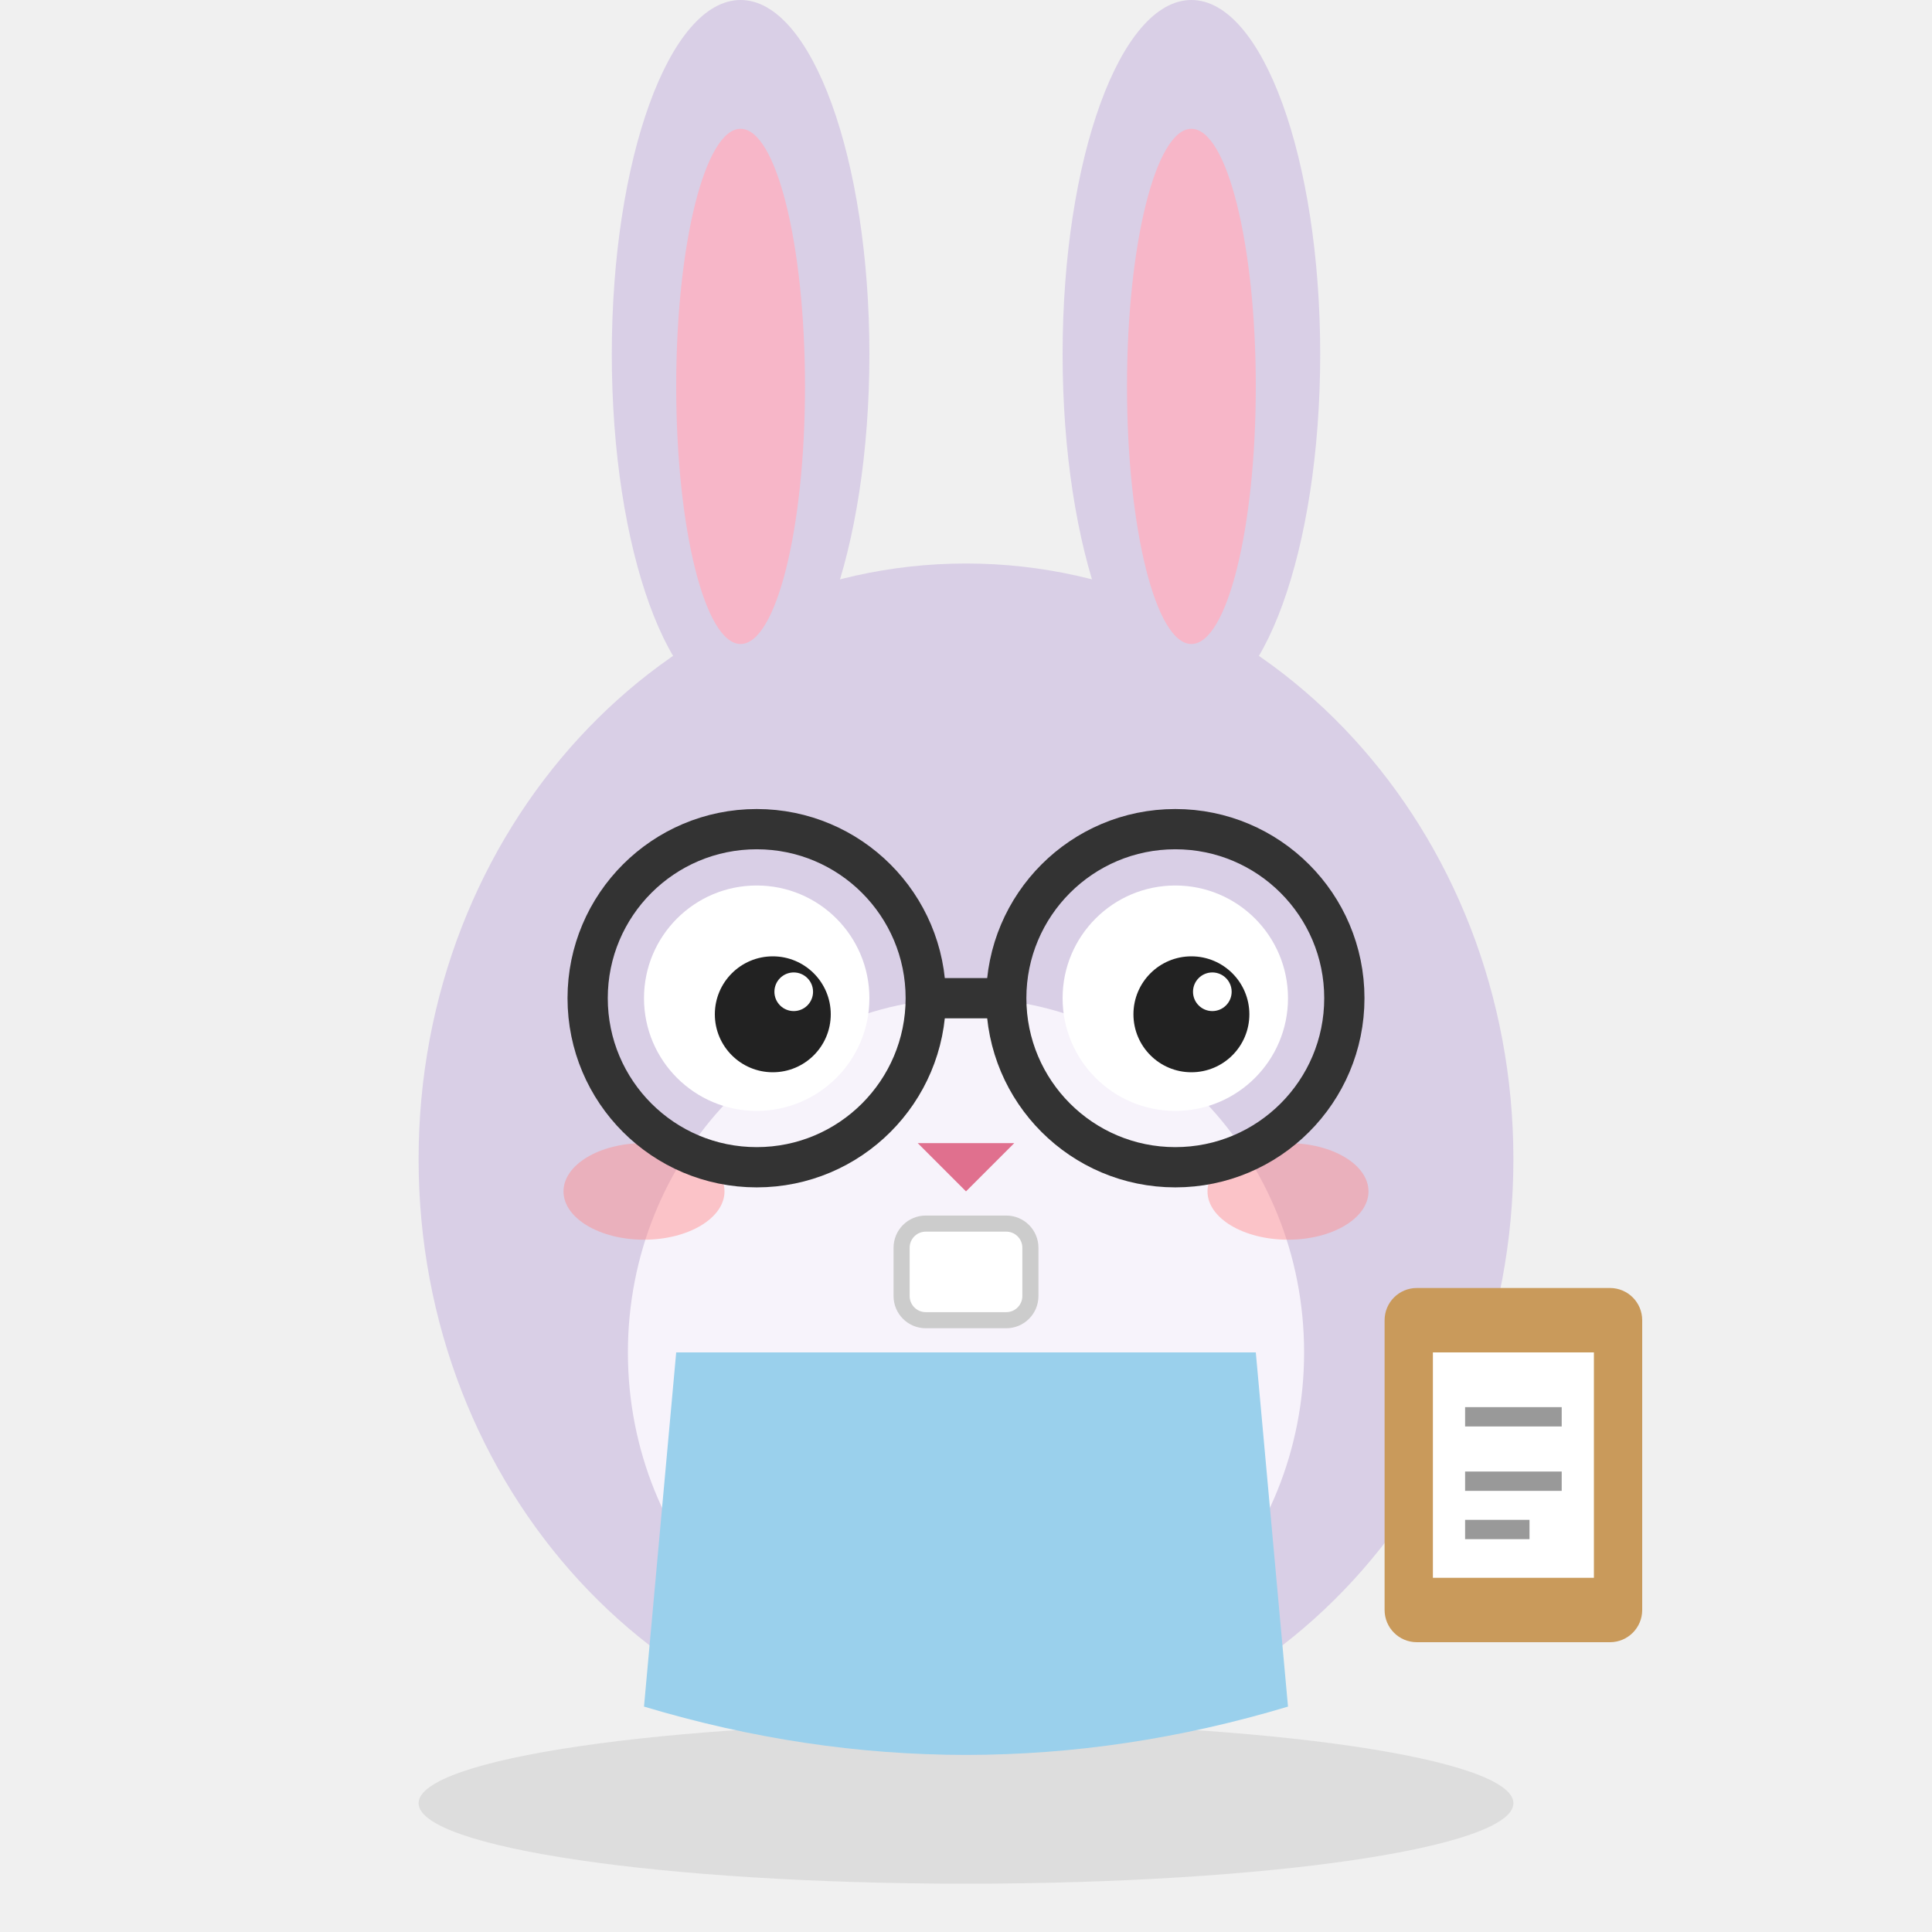
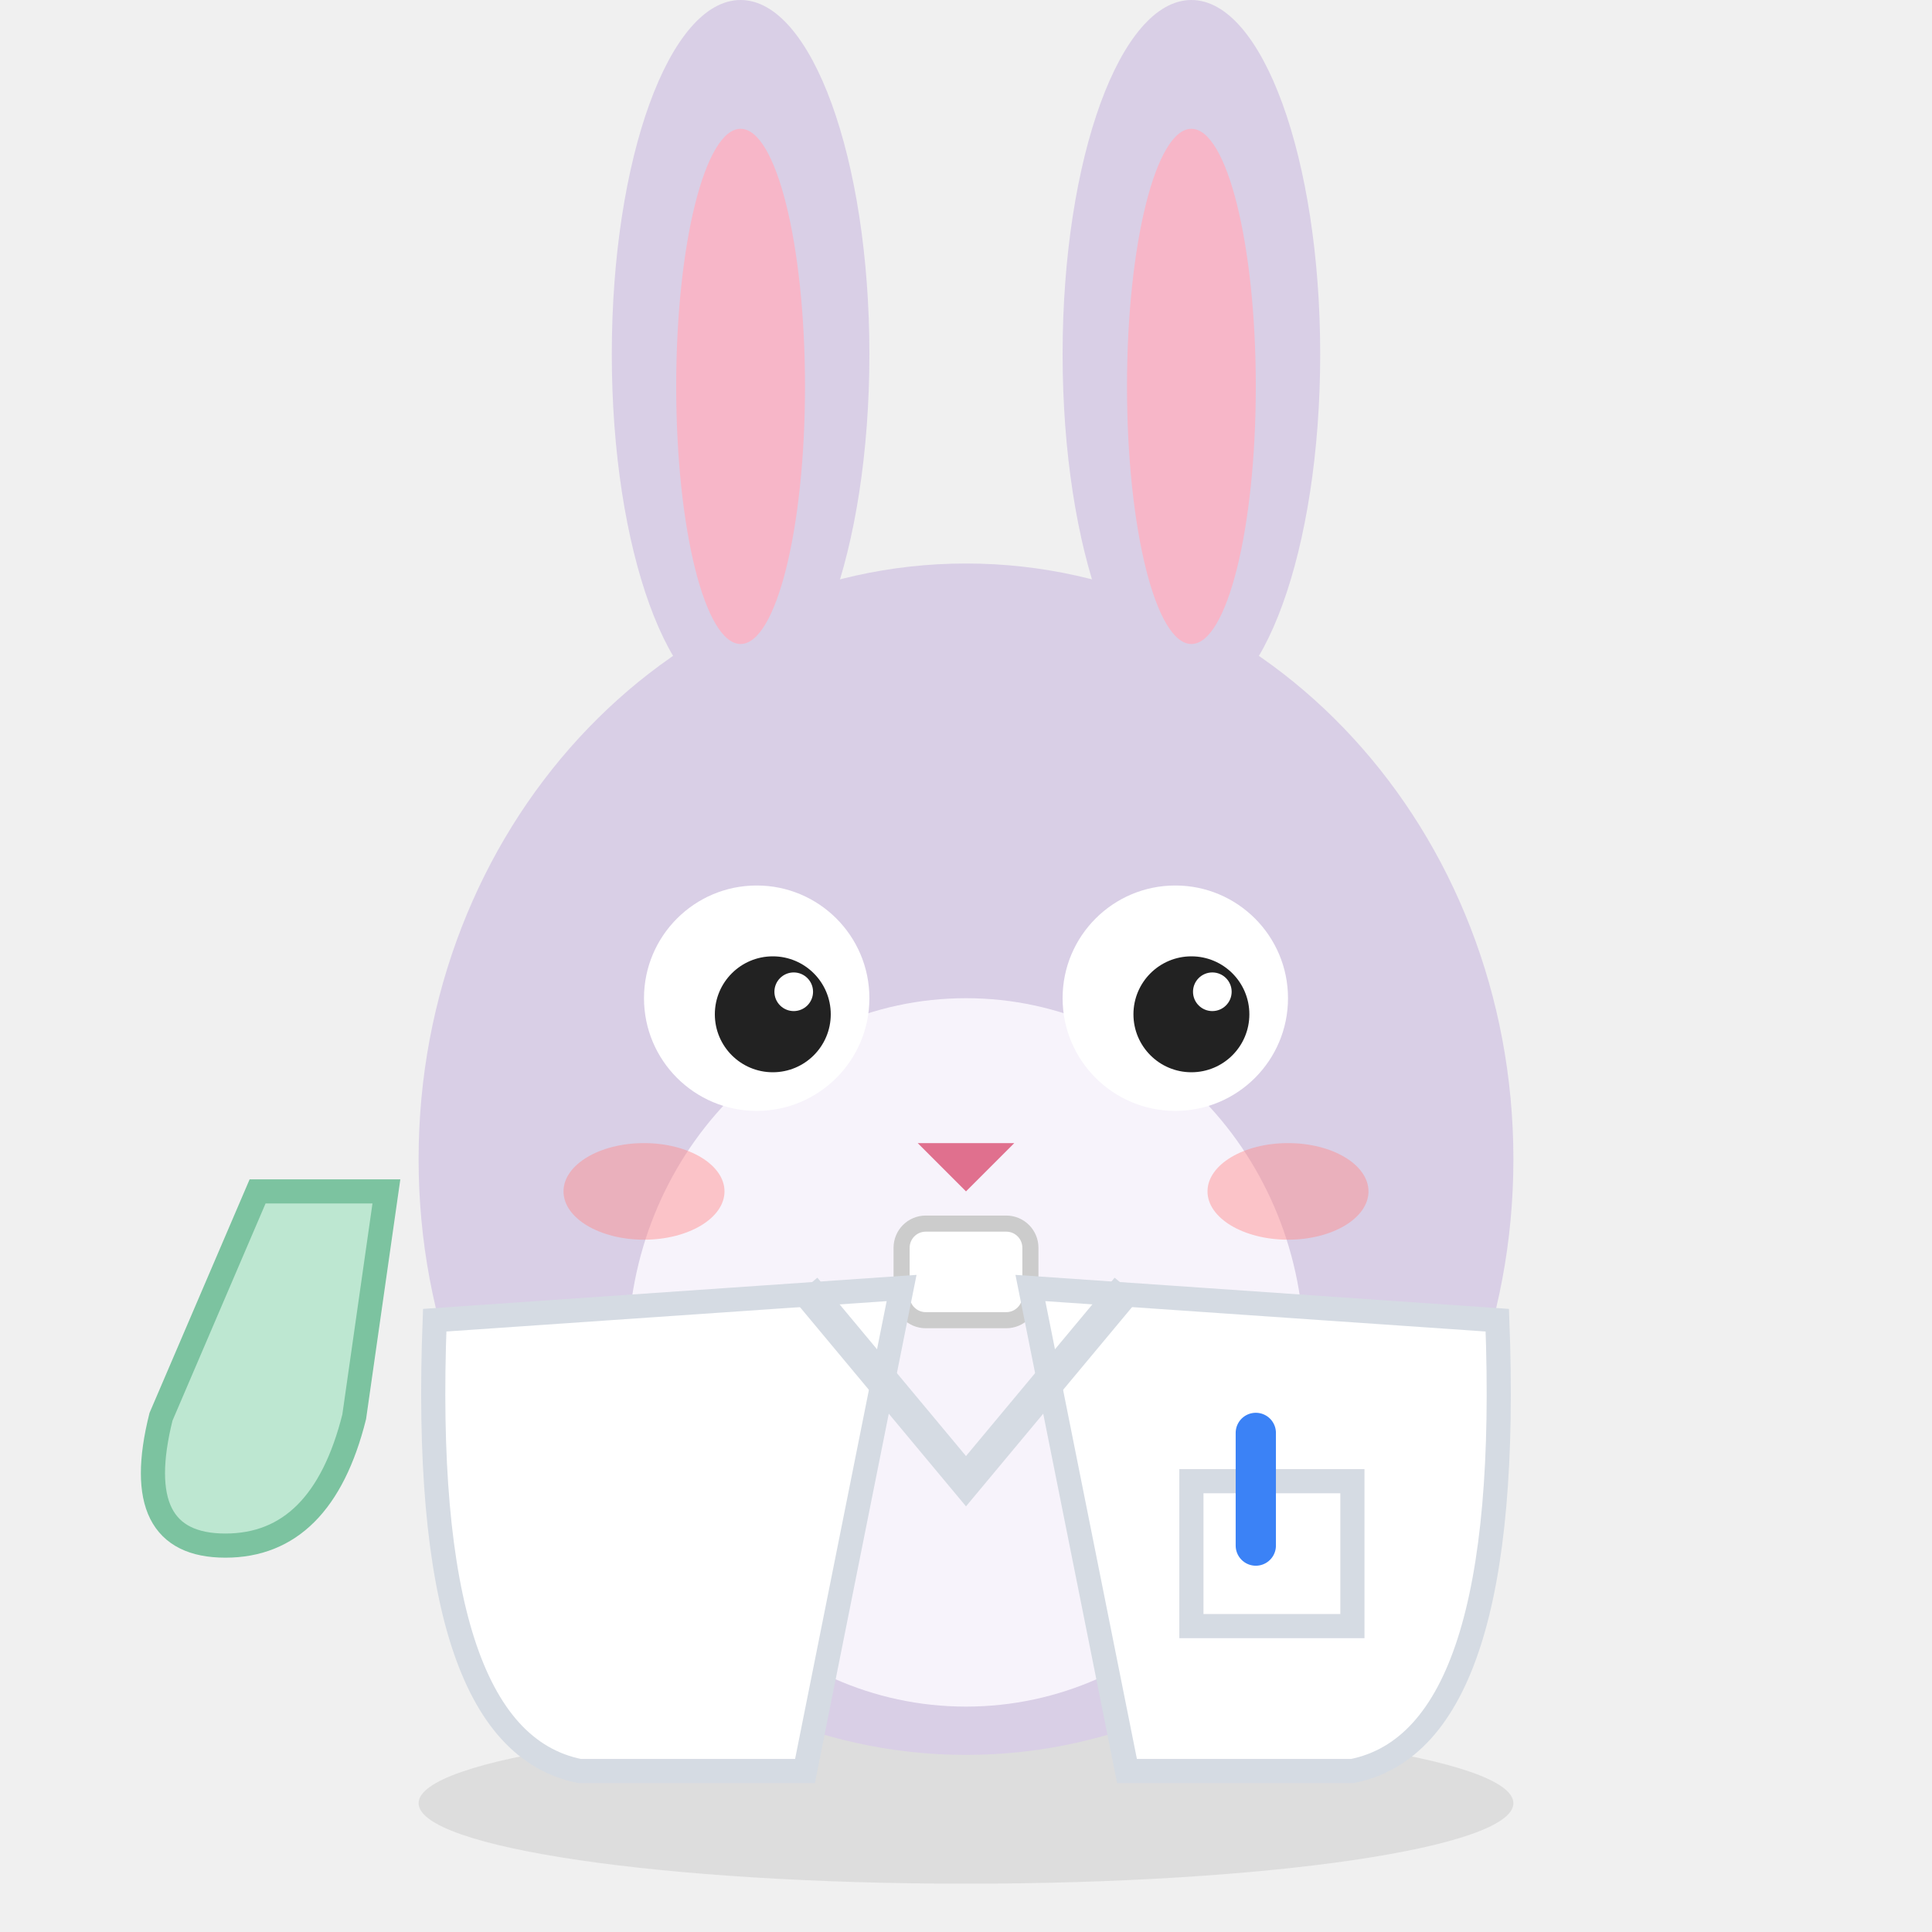
<svg xmlns="http://www.w3.org/2000/svg" viewBox="0 0 120 120" width="240" height="240">
  <ellipse cx="60" cy="112" rx="34" ry="5" fill="#000" opacity=".08" />
  <ellipse cx="60" cy="72" rx="34" ry="37" fill="#d9cfe6" />
  <ellipse cx="60" cy="84" rx="21" ry="22" fill="#f7f3fb" />
  <circle cx="47" cy="62" r="7" fill="#fff" />
  <circle cx="73" cy="62" r="7" fill="#fff" />
  <circle cx="48" cy="63" r="3.6" fill="#222" />
  <circle cx="74" cy="63" r="3.6" fill="#222" />
  <circle cx="49.3" cy="61.6" r="1.2" fill="#fff" />
  <circle cx="75.3" cy="61.6" r="1.2" fill="#fff" />
  <ellipse cx="40" cy="74" rx="5" ry="3" fill="#ff8a8a" opacity=".45" />
  <ellipse cx="80" cy="74" rx="5" ry="3" fill="#ff8a8a" opacity=".45" />
  <ellipse cx="46" cy="22" rx="8" ry="22" fill="#d9cfe6" />
  <ellipse cx="74" cy="22" rx="8" ry="22" fill="#d9cfe6" />
  <ellipse cx="46" cy="24" rx="4" ry="16" fill="#f7b6c8" />
  <ellipse cx="74" cy="24" rx="4" ry="16" fill="#f7b6c8" />
  <path d="M57 71 L63 71 L60 74 Z" fill="#e0708e" />
  <rect x="56" y="76" width="8" height="6" rx="1.5" fill="#fff" stroke="#ccc" />
-   <path d="M42 84 L78 84 L80 106 Q60 112 40 106 Z" fill="#9ad0ec" />
-   <circle cx="47" cy="62" r="10.5" fill="none" stroke="#333" stroke-width="2.5" />
-   <circle cx="73" cy="62" r="10.5" fill="none" stroke="#333" stroke-width="2.5" />
-   <path d="M57.5 62 L62.5 62" stroke="#333" stroke-width="2.5" />
-   <rect x="86" y="80" width="16" height="22" rx="2" fill="#c99a5b" />
-   <rect x="89" y="84" width="10" height="14" fill="#fff" />
-   <path d="M91 88 h6 M91 92 h6 M91 95 h4" stroke="#999" stroke-width="1.2" />
+   <path d="M27 82 Q26 108 36 110 L50 110 L56 80 Z" fill="#fff" stroke="#d5dbe3" stroke-width="1.5" />
+   <path d="M93 82 Q94 108 84 110 L70 110 L64 80 Z" fill="#fff" stroke="#d5dbe3" stroke-width="1.5" />
+   <path d="M50 80 L60 92 L70 80" fill="none" stroke="#d5dbe3" stroke-width="2" />
+   <rect x="74" y="92" width="10" height="9" fill="none" stroke="#d5dbe3" stroke-width="1.5" />
+   <path d="M78 89 L78 96" stroke="#3b82f6" stroke-width="2.5" stroke-linecap="round" />
+   <path d="M16 74 L24 74 L22 88 Q20 96 14 96 Q8 96 10 88 Z" fill="#bde7d1" stroke="#7cc3a0" stroke-width="1.5" />
</svg>
